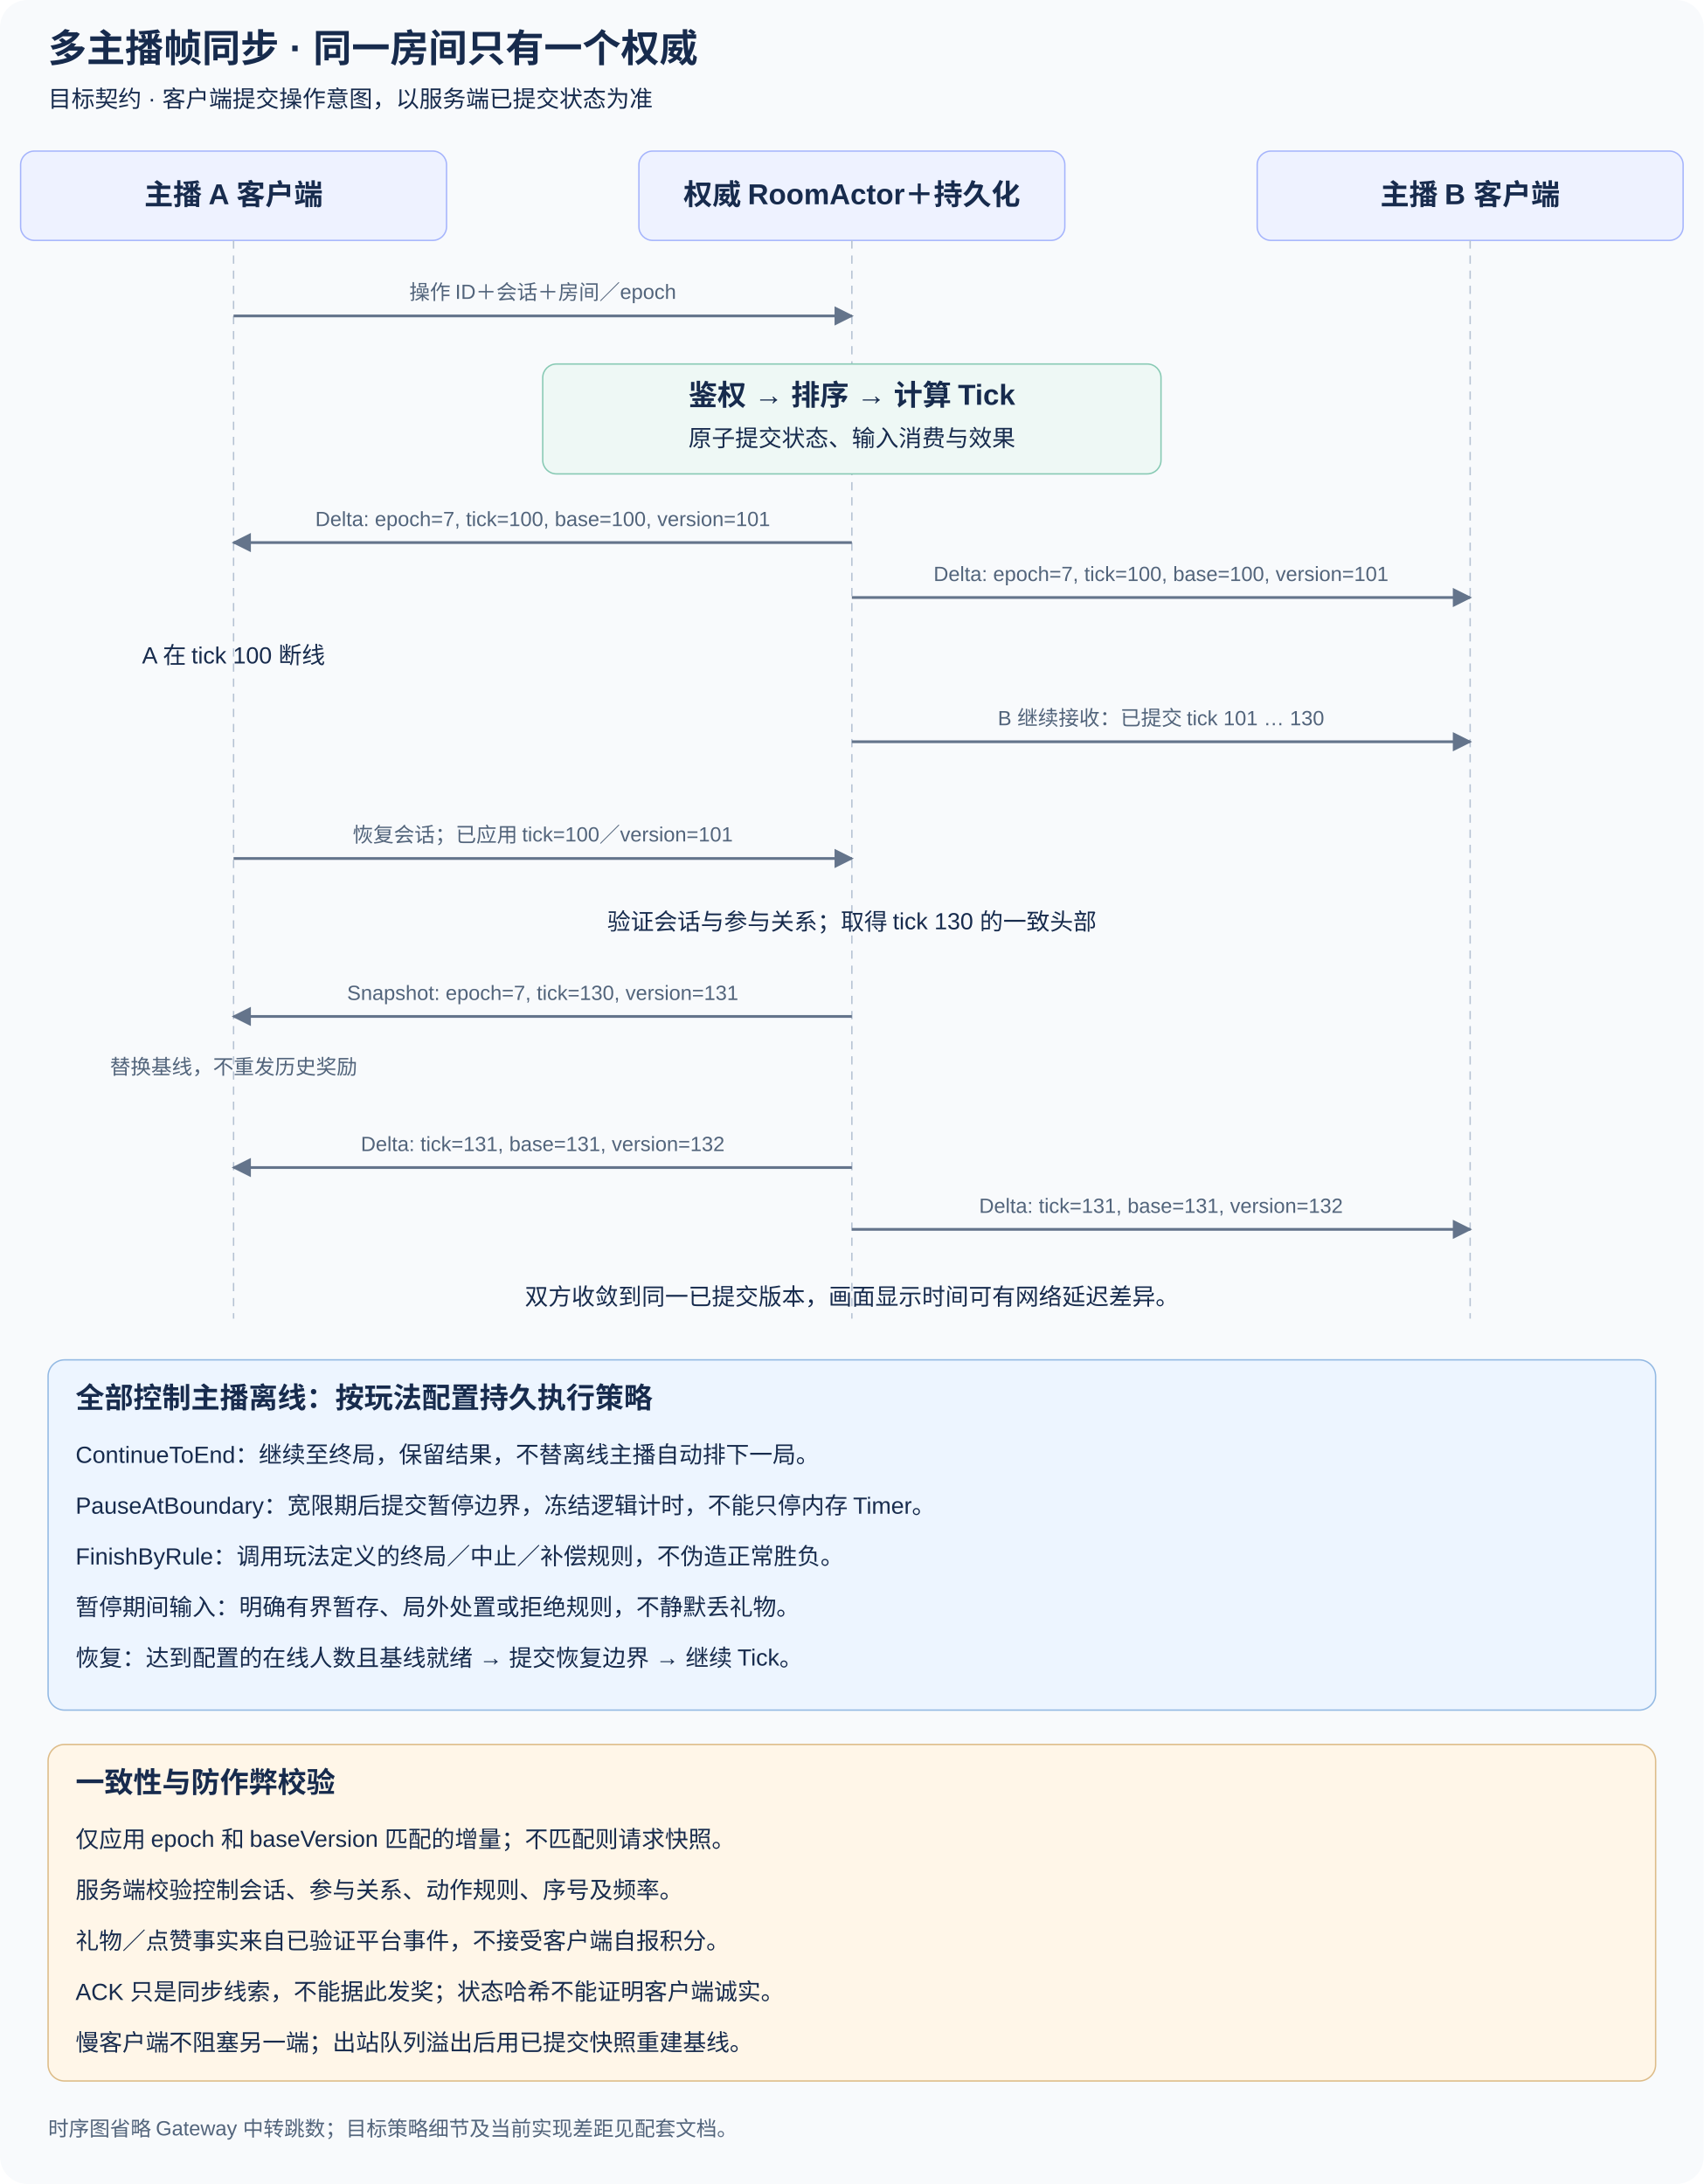
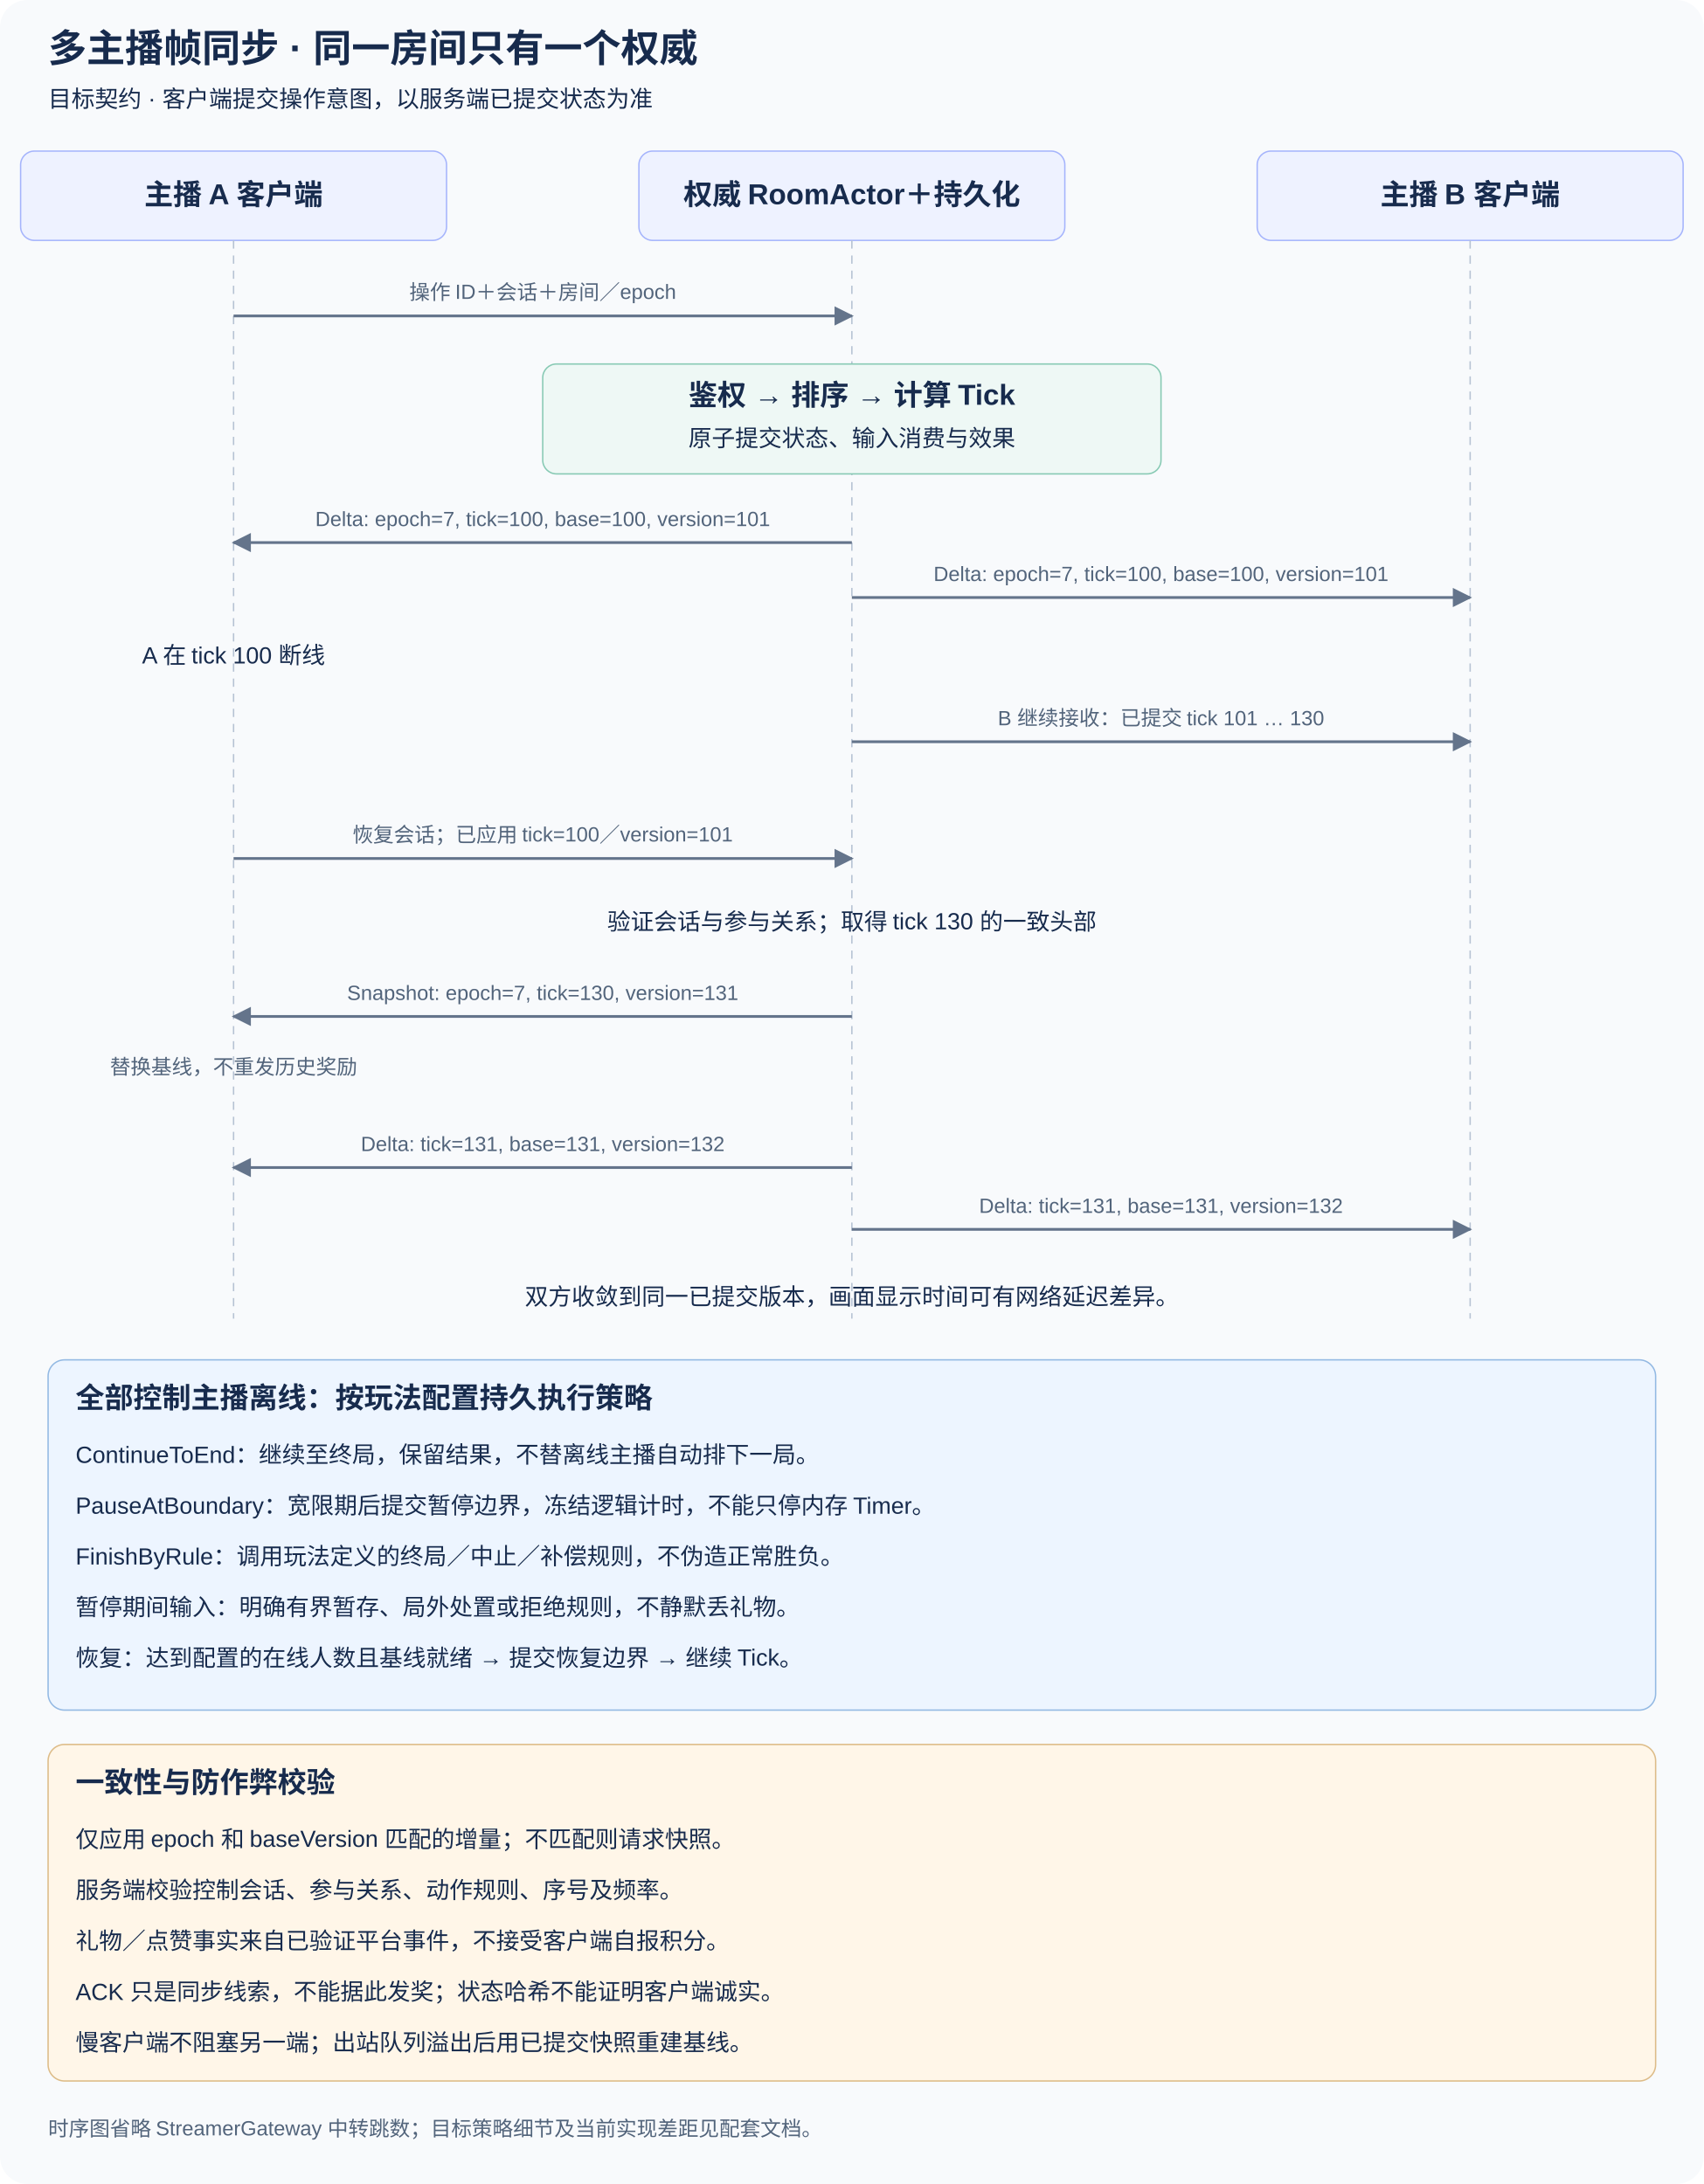
<svg xmlns="http://www.w3.org/2000/svg" width="1240" height="1590" viewBox="0 0 1240 1590" role="img" aria-labelledby="title desc">
  <defs>
    <marker id="arrow" viewBox="0 0 10 10" refX="9" refY="5" markerWidth="7" markerHeight="7" orient="auto">
      <path d="M0 0 L10 5 L0 10Z" fill="#64748b" />
    </marker>
  </defs>
  <style>text{font-family:Arial,"Noto Sans CJK SC","Microsoft YaHei",sans-serif;fill:#172b4d}.title{font-size:28px;font-weight:700}.name{font-size:21px;font-weight:700}.body{font-size:17px}.small{font-size:15px;fill:#52647b}.edge{fill:none;stroke:#64748b;stroke-width:2;marker-end:url(#arrow)}</style>
  <rect width="1240" height="1590" rx="20" fill="#f8fafc" />
  <text x="35" y="45" class="title" text-anchor="start">多主播帧同步 · 同一房间只有一个权威</text>
  <text x="35" y="78" class="body" text-anchor="start">目标契约 · 客户端提交操作意图，以服务端已提交状态为准</text>
  <rect x="15" y="110" width="310" height="65" rx="10" fill="#eef2ff" stroke="#a5b4fc" />
  <text x="170" y="149" class="name" text-anchor="middle">主播 A 客户端</text>
  <path d="M170 175 V960" fill="none" stroke="#b5c2d3" stroke-dasharray="6 5" />
  <rect x="465" y="110" width="310" height="65" rx="10" fill="#eef2ff" stroke="#a5b4fc" />
  <text x="620" y="149" class="name" text-anchor="middle">权威 RoomActor＋持久化</text>
  <path d="M620 175 V960" fill="none" stroke="#b5c2d3" stroke-dasharray="6 5" />
  <rect x="915" y="110" width="310" height="65" rx="10" fill="#eef2ff" stroke="#a5b4fc" />
  <text x="1070" y="149" class="name" text-anchor="middle">主播 B 客户端</text>
  <path d="M1070 175 V960" fill="none" stroke="#b5c2d3" stroke-dasharray="6 5" />
  <path d="M170 230 L620 230" class="edge" />
  <text x="395.0" y="218" class="small" text-anchor="middle">操作 ID＋会话＋房间／epoch</text>
  <rect x="395" y="265" width="450" height="80" rx="10" fill="#eef8f5" stroke="#86c9b3" />
  <text x="620" y="295" class="name" text-anchor="middle">鉴权 → 排序 → 计算 Tick</text>
  <text x="620" y="325" class="body" text-anchor="middle">原子提交状态、输入消费与效果</text>
  <path d="M620 395 L170 395" class="edge" />
  <text x="395.0" y="383" class="small" text-anchor="middle">Delta: epoch=7, tick=100, base=100, version=101</text>
  <path d="M620 435 L1070 435" class="edge" />
  <text x="845.0" y="423" class="small" text-anchor="middle">Delta: epoch=7, tick=100, base=100, version=101</text>
  <text x="170" y="483" class="body" text-anchor="middle">A 在 tick 100 断线</text>
  <path d="M620 540 L1070 540" class="edge" />
  <text x="845.0" y="528" class="small" text-anchor="middle">B 继续接收：已提交 tick 101 … 130</text>
  <path d="M170 625 L620 625" class="edge" />
  <text x="395.0" y="613" class="small" text-anchor="middle">恢复会话；已应用 tick=100／version=101</text>
  <text x="620" y="677" class="body" text-anchor="middle">验证会话与参与关系；取得 tick 130 的一致头部</text>
  <path d="M620 740 L170 740" class="edge" />
  <text x="395.0" y="728" class="small" text-anchor="middle">Snapshot: epoch=7, tick=130, version=131</text>
  <text x="170" y="782" class="small" text-anchor="middle">替换基线，不重发历史奖励</text>
  <path d="M620 850 L170 850" class="edge" />
  <text x="395.0" y="838" class="small" text-anchor="middle">Delta: tick=131, base=131, version=132</text>
  <path d="M620 895 L1070 895" class="edge" />
  <text x="845.0" y="883" class="small" text-anchor="middle">Delta: tick=131, base=131, version=132</text>
  <text x="620" y="950" class="body" text-anchor="middle">双方收敛到同一已提交版本，画面显示时间可有网络延迟差异。</text>
  <rect x="35" y="990" width="1170" height="255" rx="12" fill="#edf5ff" stroke="#93b9e3" />
  <text x="55" y="1025" class="name" text-anchor="start">全部控制主播离线：按玩法配置持久执行策略</text>
  <text x="55" y="1065" class="body" text-anchor="start">ContinueToEnd：继续至终局，保留结果，不替离线主播自动排下一局。</text>
  <text x="55" y="1102" class="body" text-anchor="start">PauseAtBoundary：宽限期后提交暂停边界，冻结逻辑计时，不能只停内存 Timer。</text>
  <text x="55" y="1139" class="body" text-anchor="start">FinishByRule：调用玩法定义的终局／中止／补偿规则，不伪造正常胜负。</text>
  <text x="55" y="1176" class="body" text-anchor="start">暂停期间输入：明确有界暂存、局外处置或拒绝规则，不静默丢礼物。</text>
  <text x="55" y="1213" class="body" text-anchor="start">恢复：达到配置的在线人数且基线就绪 → 提交恢复边界 → 继续 Tick。</text>
  <rect x="35" y="1270" width="1170" height="245" rx="12" fill="#fff6e8" stroke="#ddbc88" />
  <text x="55" y="1305" class="name" text-anchor="start">一致性与防作弊校验</text>
  <text x="55" y="1345" class="body" text-anchor="start">仅应用 epoch 和 baseVersion 匹配的增量；不匹配则请求快照。</text>
  <text x="55" y="1382" class="body" text-anchor="start">服务端校验控制会话、参与关系、动作规则、序号及频率。</text>
  <text x="55" y="1419" class="body" text-anchor="start">礼物／点赞事实来自已验证平台事件，不接受客户端自报积分。</text>
  <text x="55" y="1456" class="body" text-anchor="start">ACK 只是同步线索，不能据此发奖；状态哈希不能证明客户端诚实。</text>
  <text x="55" y="1493" class="body" text-anchor="start">慢客户端不阻塞另一端；出站队列溢出后用已提交快照重建基线。</text>
-   <text x="35" y="1555" class="small" text-anchor="start">时序图省略 Gateway 中转跳数；目标策略细节及当前实现差距见配套文档。</text>
+   <text x="35" y="1555" class="small" text-anchor="start">时序图省略 StreamerGateway 中转跳数；目标策略细节及当前实现差距见配套文档。</text>
</svg>
